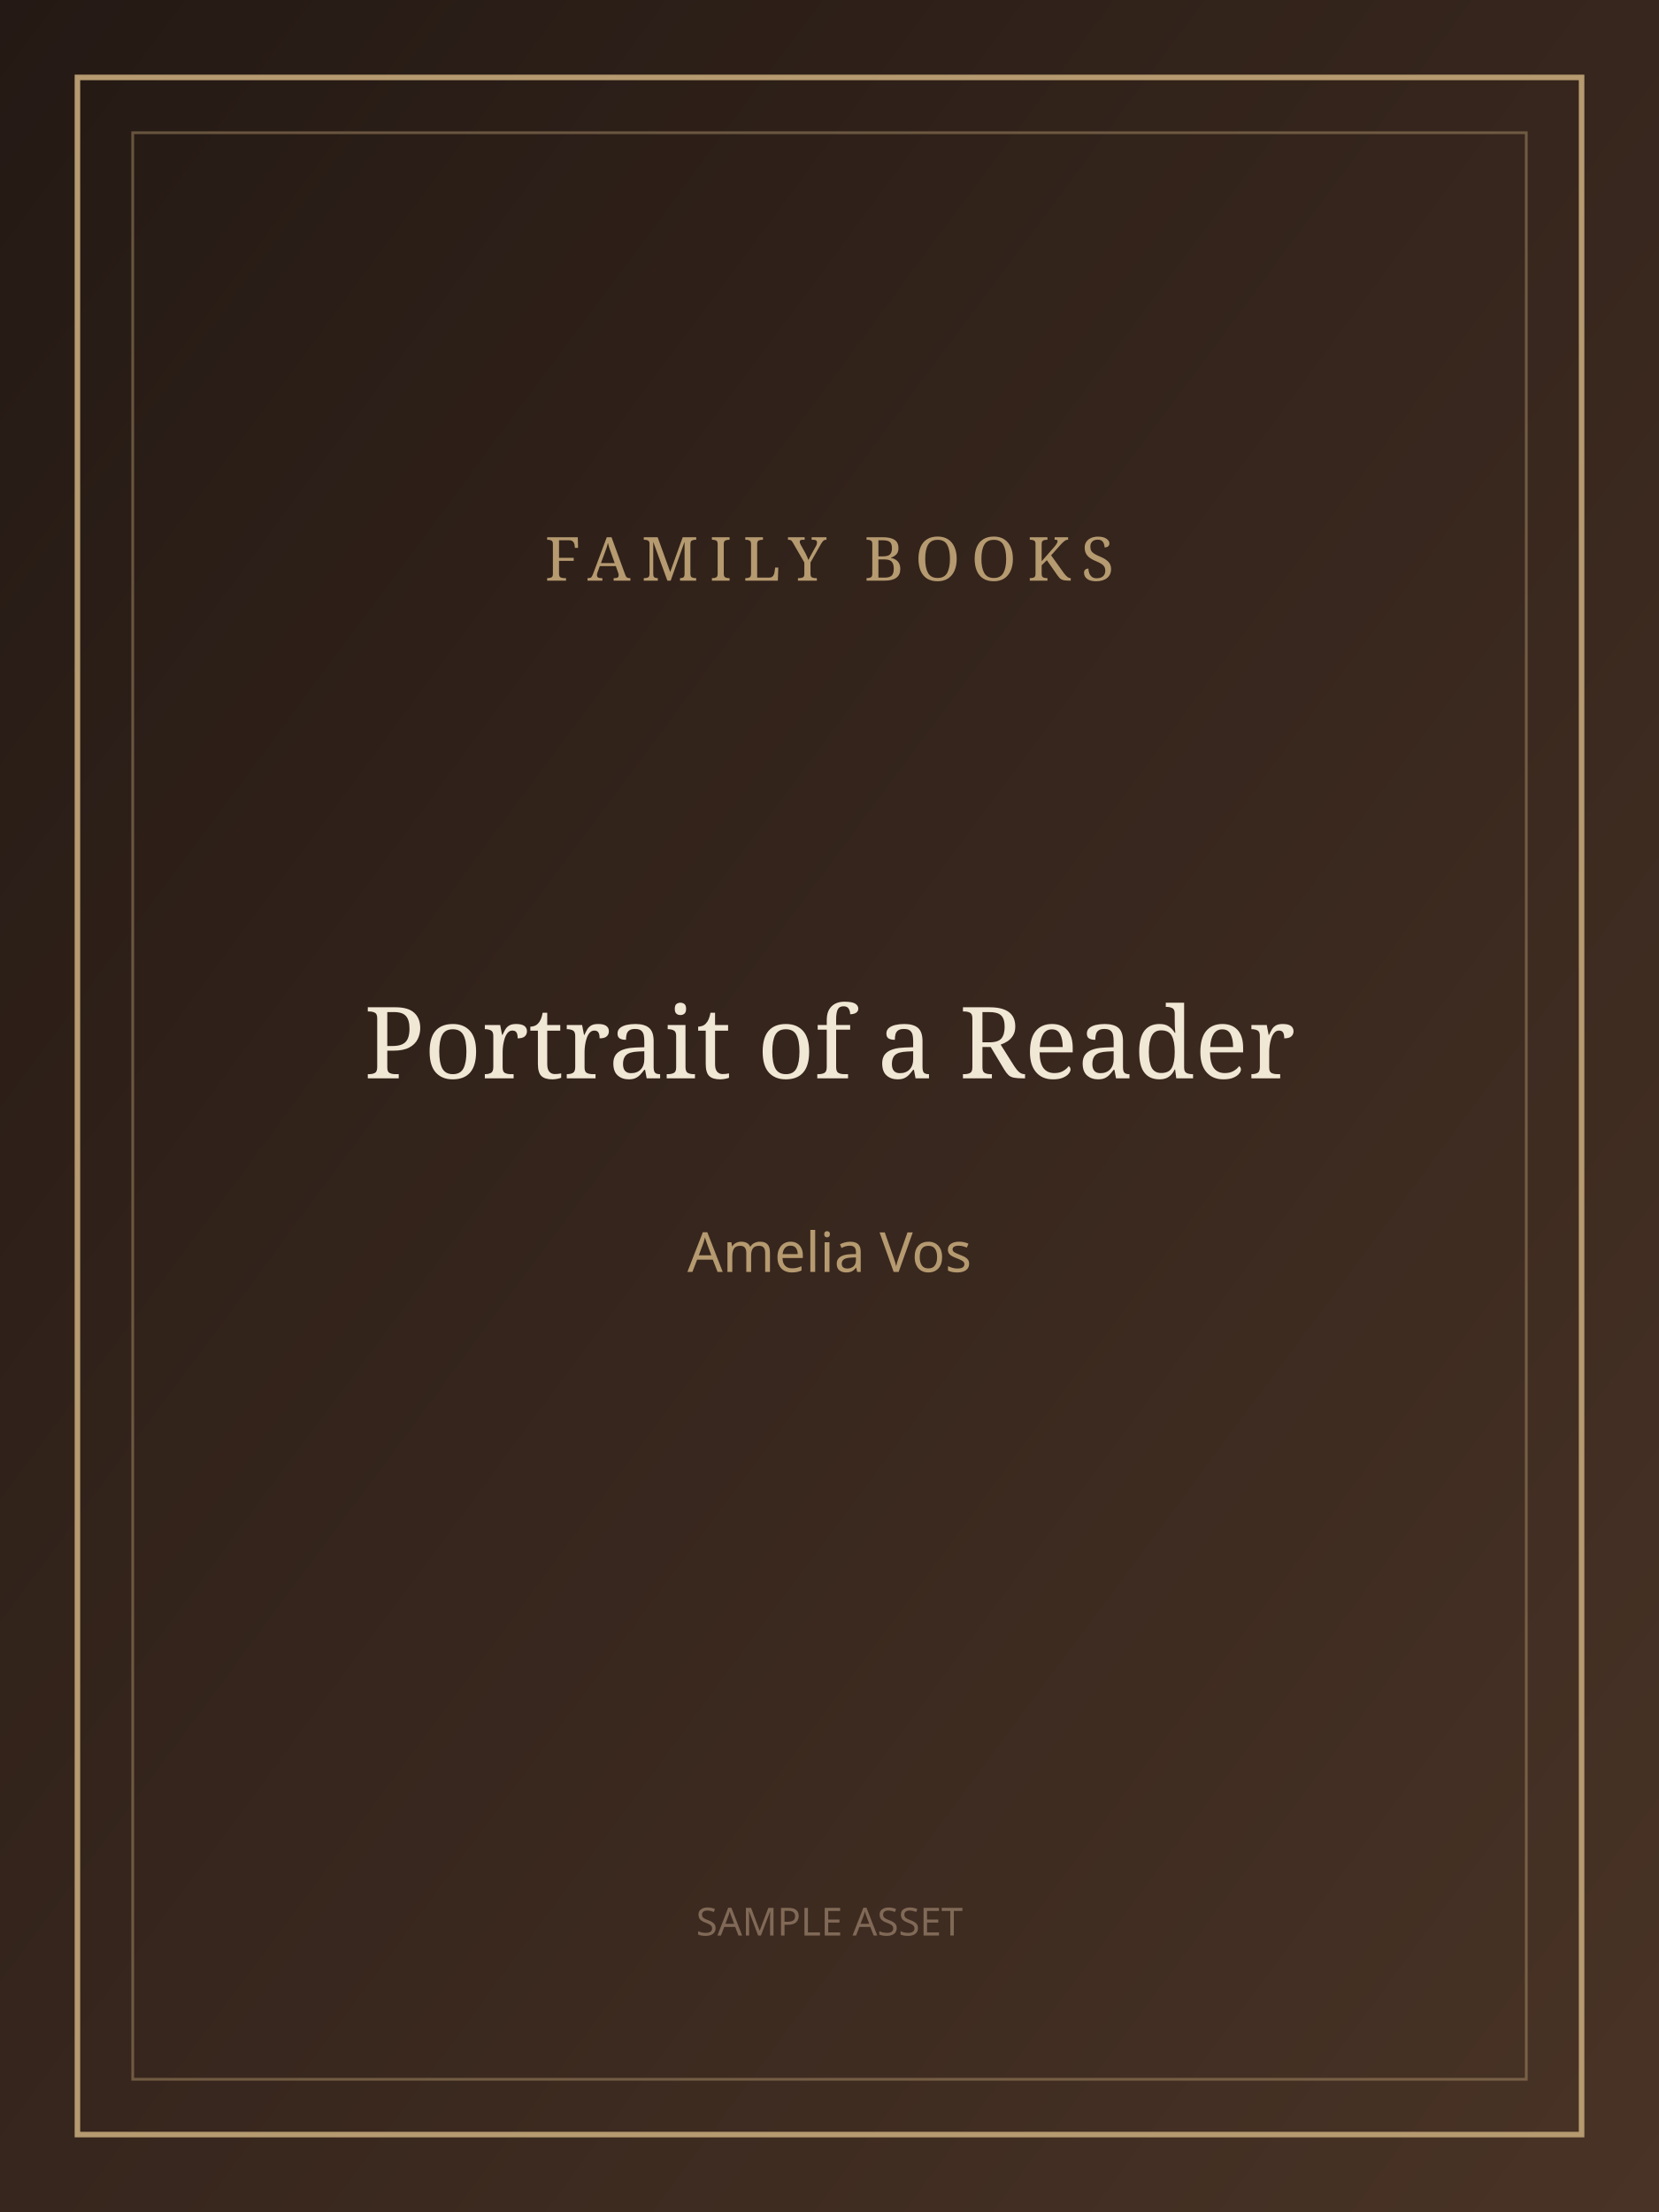
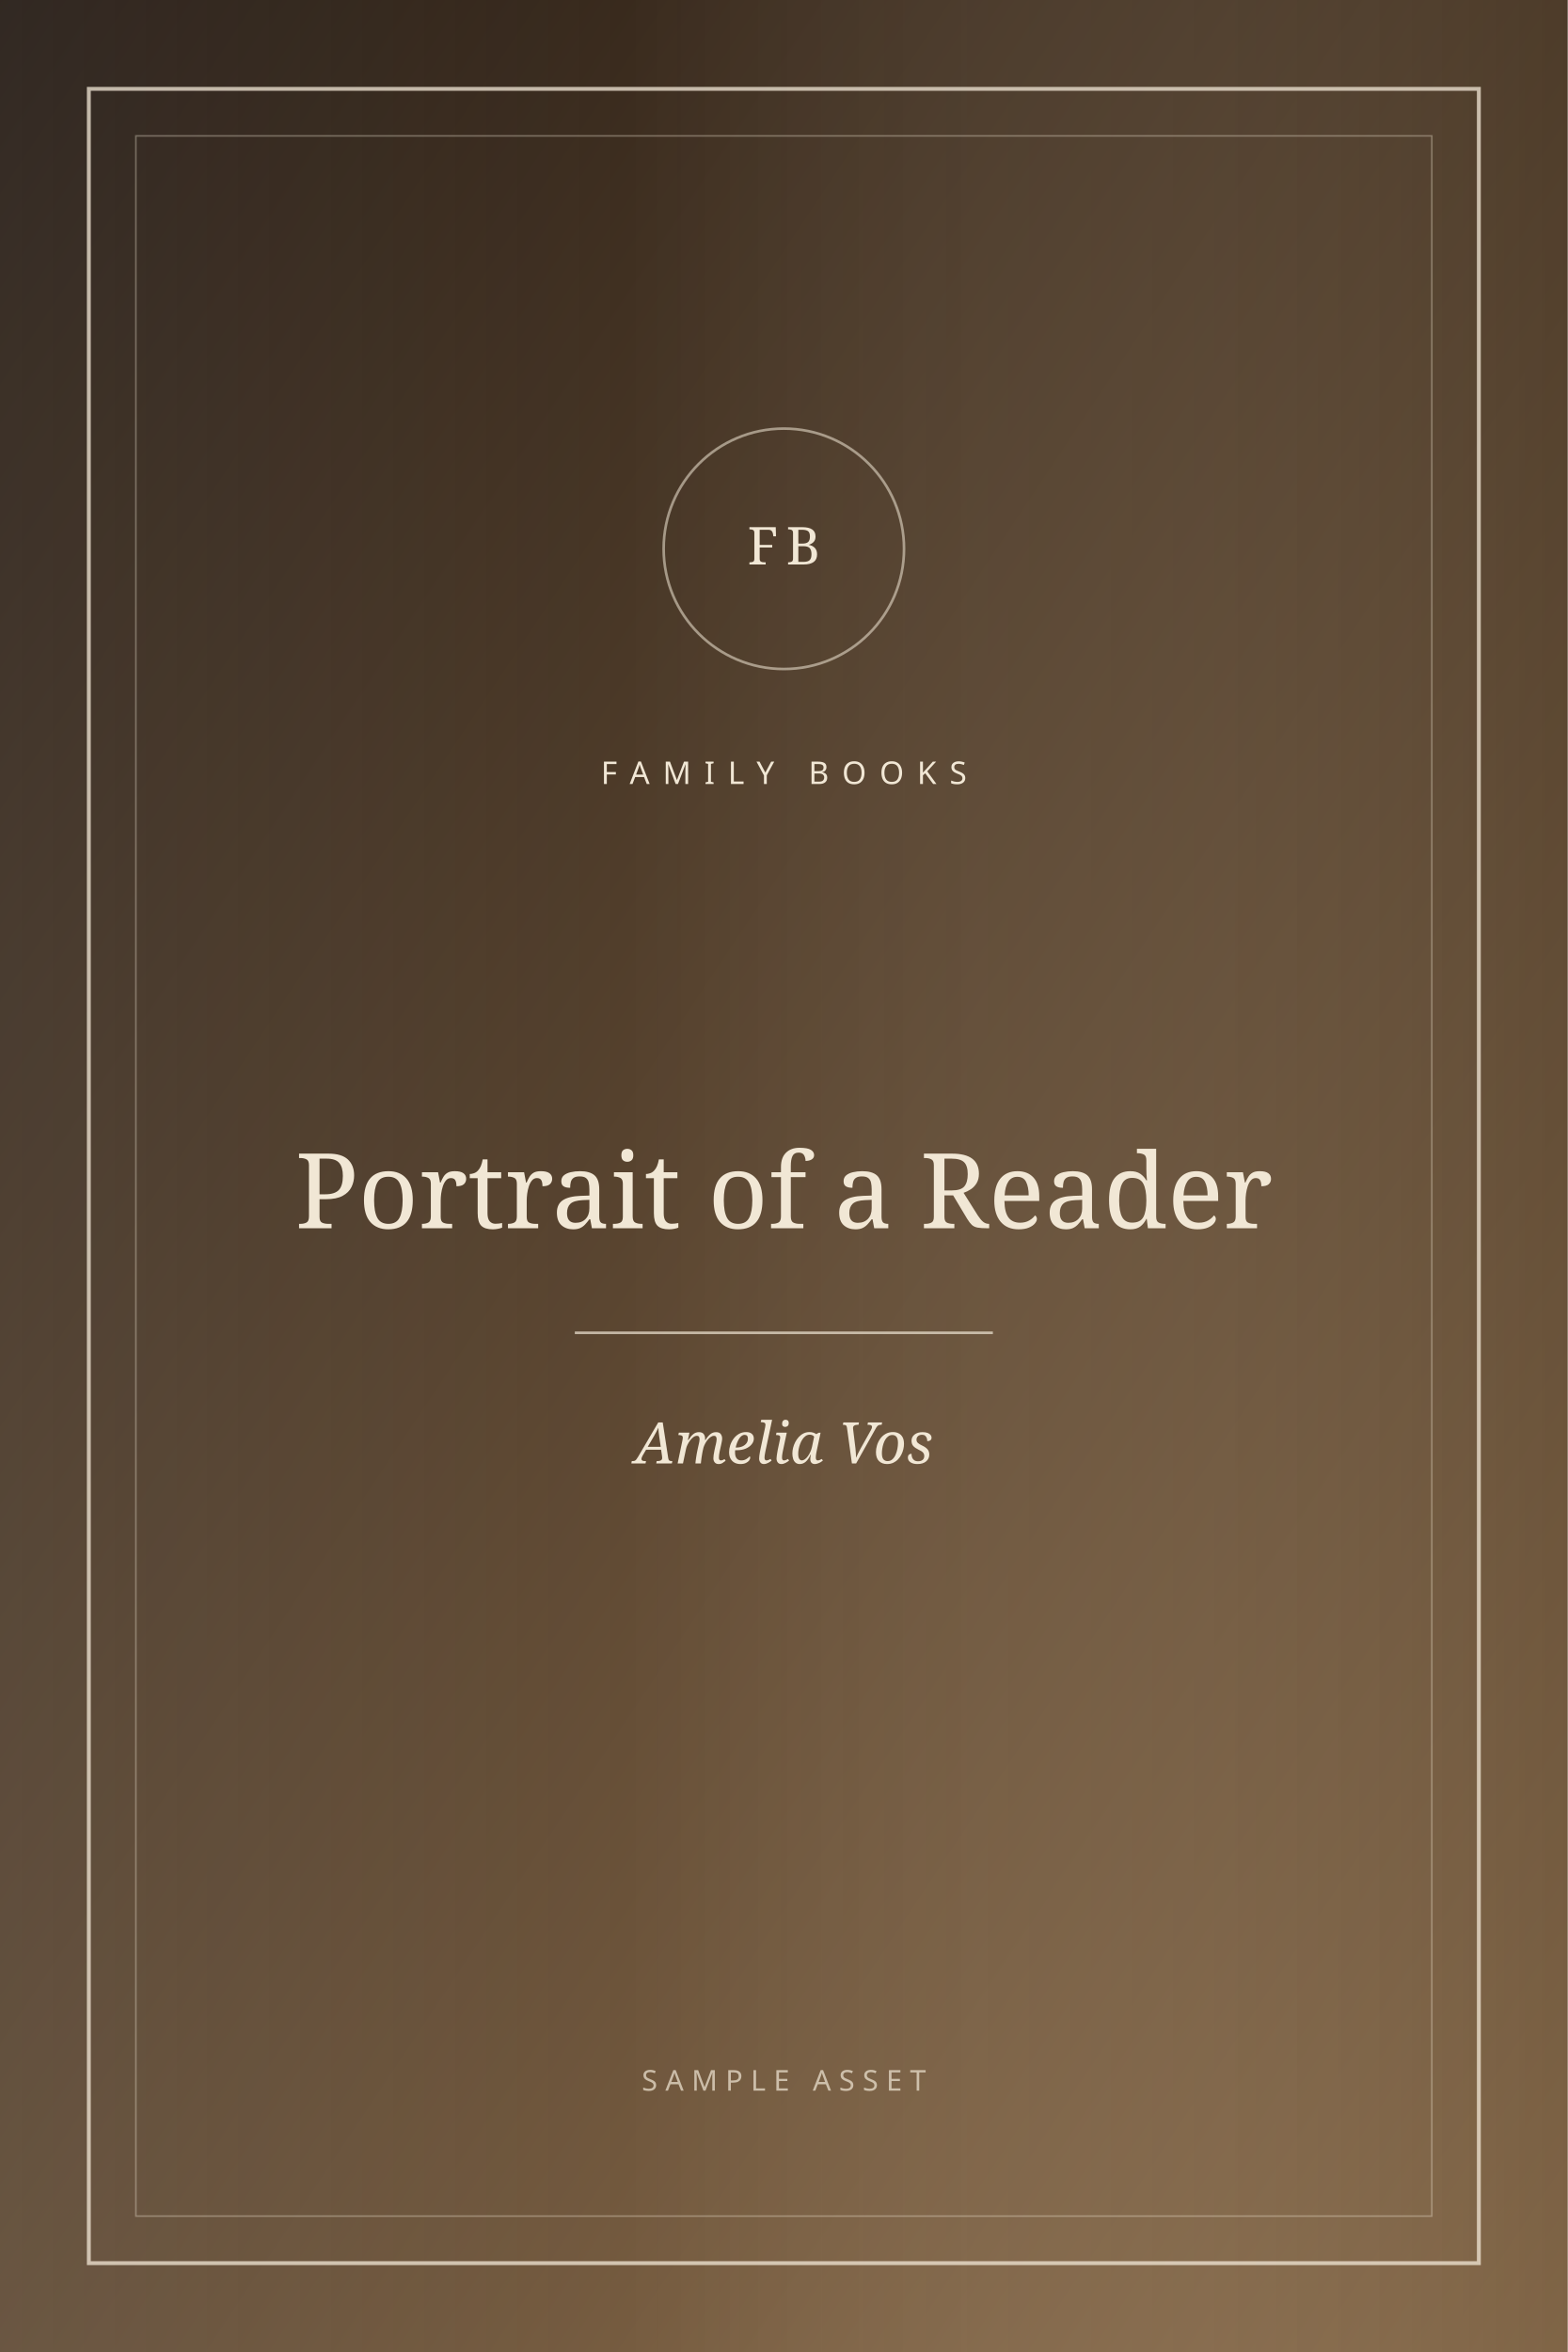
- <svg xmlns="http://www.w3.org/2000/svg" width="600" height="800" viewBox="0 0 600 800">
+ <svg xmlns="http://www.w3.org/2000/svg" width="600" height="900" viewBox="0 0 600 900">
  <defs>
    <linearGradient id="g" x1="0" y1="0" x2="1" y2="1">
-       <stop offset="0%" stop-color="#241914" />
-       <stop offset="100%" stop-color="#493326" />
+       <stop offset="0%" stop-color="#20160f" />
+       <stop offset="100%" stop-color="#9b7a55" />
+     </linearGradient>
+     <linearGradient id="shine" x1="0" y1="0" x2="1" y2="0">
+       <stop offset="0%" stop-color="#fff" stop-opacity="0.08" />
+       <stop offset="40%" stop-color="#fff" stop-opacity="0" />
+       <stop offset="100%" stop-color="#000" stop-opacity="0.18" />
    </linearGradient>
  </defs>
-   <rect width="600" height="800" fill="url(#g)" />
-   <rect x="28" y="28" width="544" height="744" fill="none" stroke="#B69A70" stroke-width="2" />
-   <rect x="48" y="48" width="504" height="704" fill="none" stroke="#B69A70" stroke-width="1" opacity="0.45" />
-   <text x="300" y="210" text-anchor="middle" fill="#B69A70" font-family="Georgia, serif" font-size="22" letter-spacing="4">FAMILY BOOKS</text>
-   <text x="300" y="390" text-anchor="middle" fill="#F1E7D5" font-family="Georgia, serif" font-size="36">Portrait of a Reader</text>
-   <text x="300" y="460" text-anchor="middle" fill="#B69A70" font-family="Segoe UI, sans-serif" font-size="20">Amelia Vos</text>
-   <text x="300" y="700" text-anchor="middle" fill="#816957" font-family="Segoe UI, sans-serif" font-size="14">SAMPLE ASSET</text>
+   <rect width="600" height="900" fill="url(#g)" />
+   <rect width="600" height="900" fill="url(#shine)" />
+   <rect x="34" y="34" width="532" height="832" fill="none" stroke="#F1E7D5" stroke-width="1.5" opacity="0.75" />
+   <rect x="52" y="52" width="496" height="796" fill="none" stroke="#F1E7D5" stroke-width="0.6" opacity="0.35" />
+   <circle cx="300" cy="210" r="46" fill="none" stroke="#F1E7D5" stroke-width="1" opacity="0.55" />
+   <text x="300" y="216" text-anchor="middle" fill="#F1E7D5" font-family="Georgia, serif" font-size="20" letter-spacing="3">FB</text>
+   <text x="300" y="300" text-anchor="middle" fill="#F1E7D5" font-family="Segoe UI, sans-serif" font-size="12" letter-spacing="5">FAMILY BOOKS</text>
+   <text x="300" y="470" text-anchor="middle" fill="#F1E7D5" font-family="Georgia, serif" font-size="40">Portrait of a Reader</text>
+   <line x1="220" y1="510" x2="380" y2="510" stroke="#F1E7D5" stroke-width="1" opacity="0.7" />
+   <text x="300" y="560" text-anchor="middle" fill="#F1E7D5" font-family="Georgia, serif" font-size="22" font-style="italic">Amelia Vos</text>
+   <text x="300" y="800" text-anchor="middle" fill="#F1E7D5" font-family="Segoe UI, sans-serif" font-size="11" letter-spacing="3" opacity="0.7">SAMPLE ASSET</text>
</svg>
